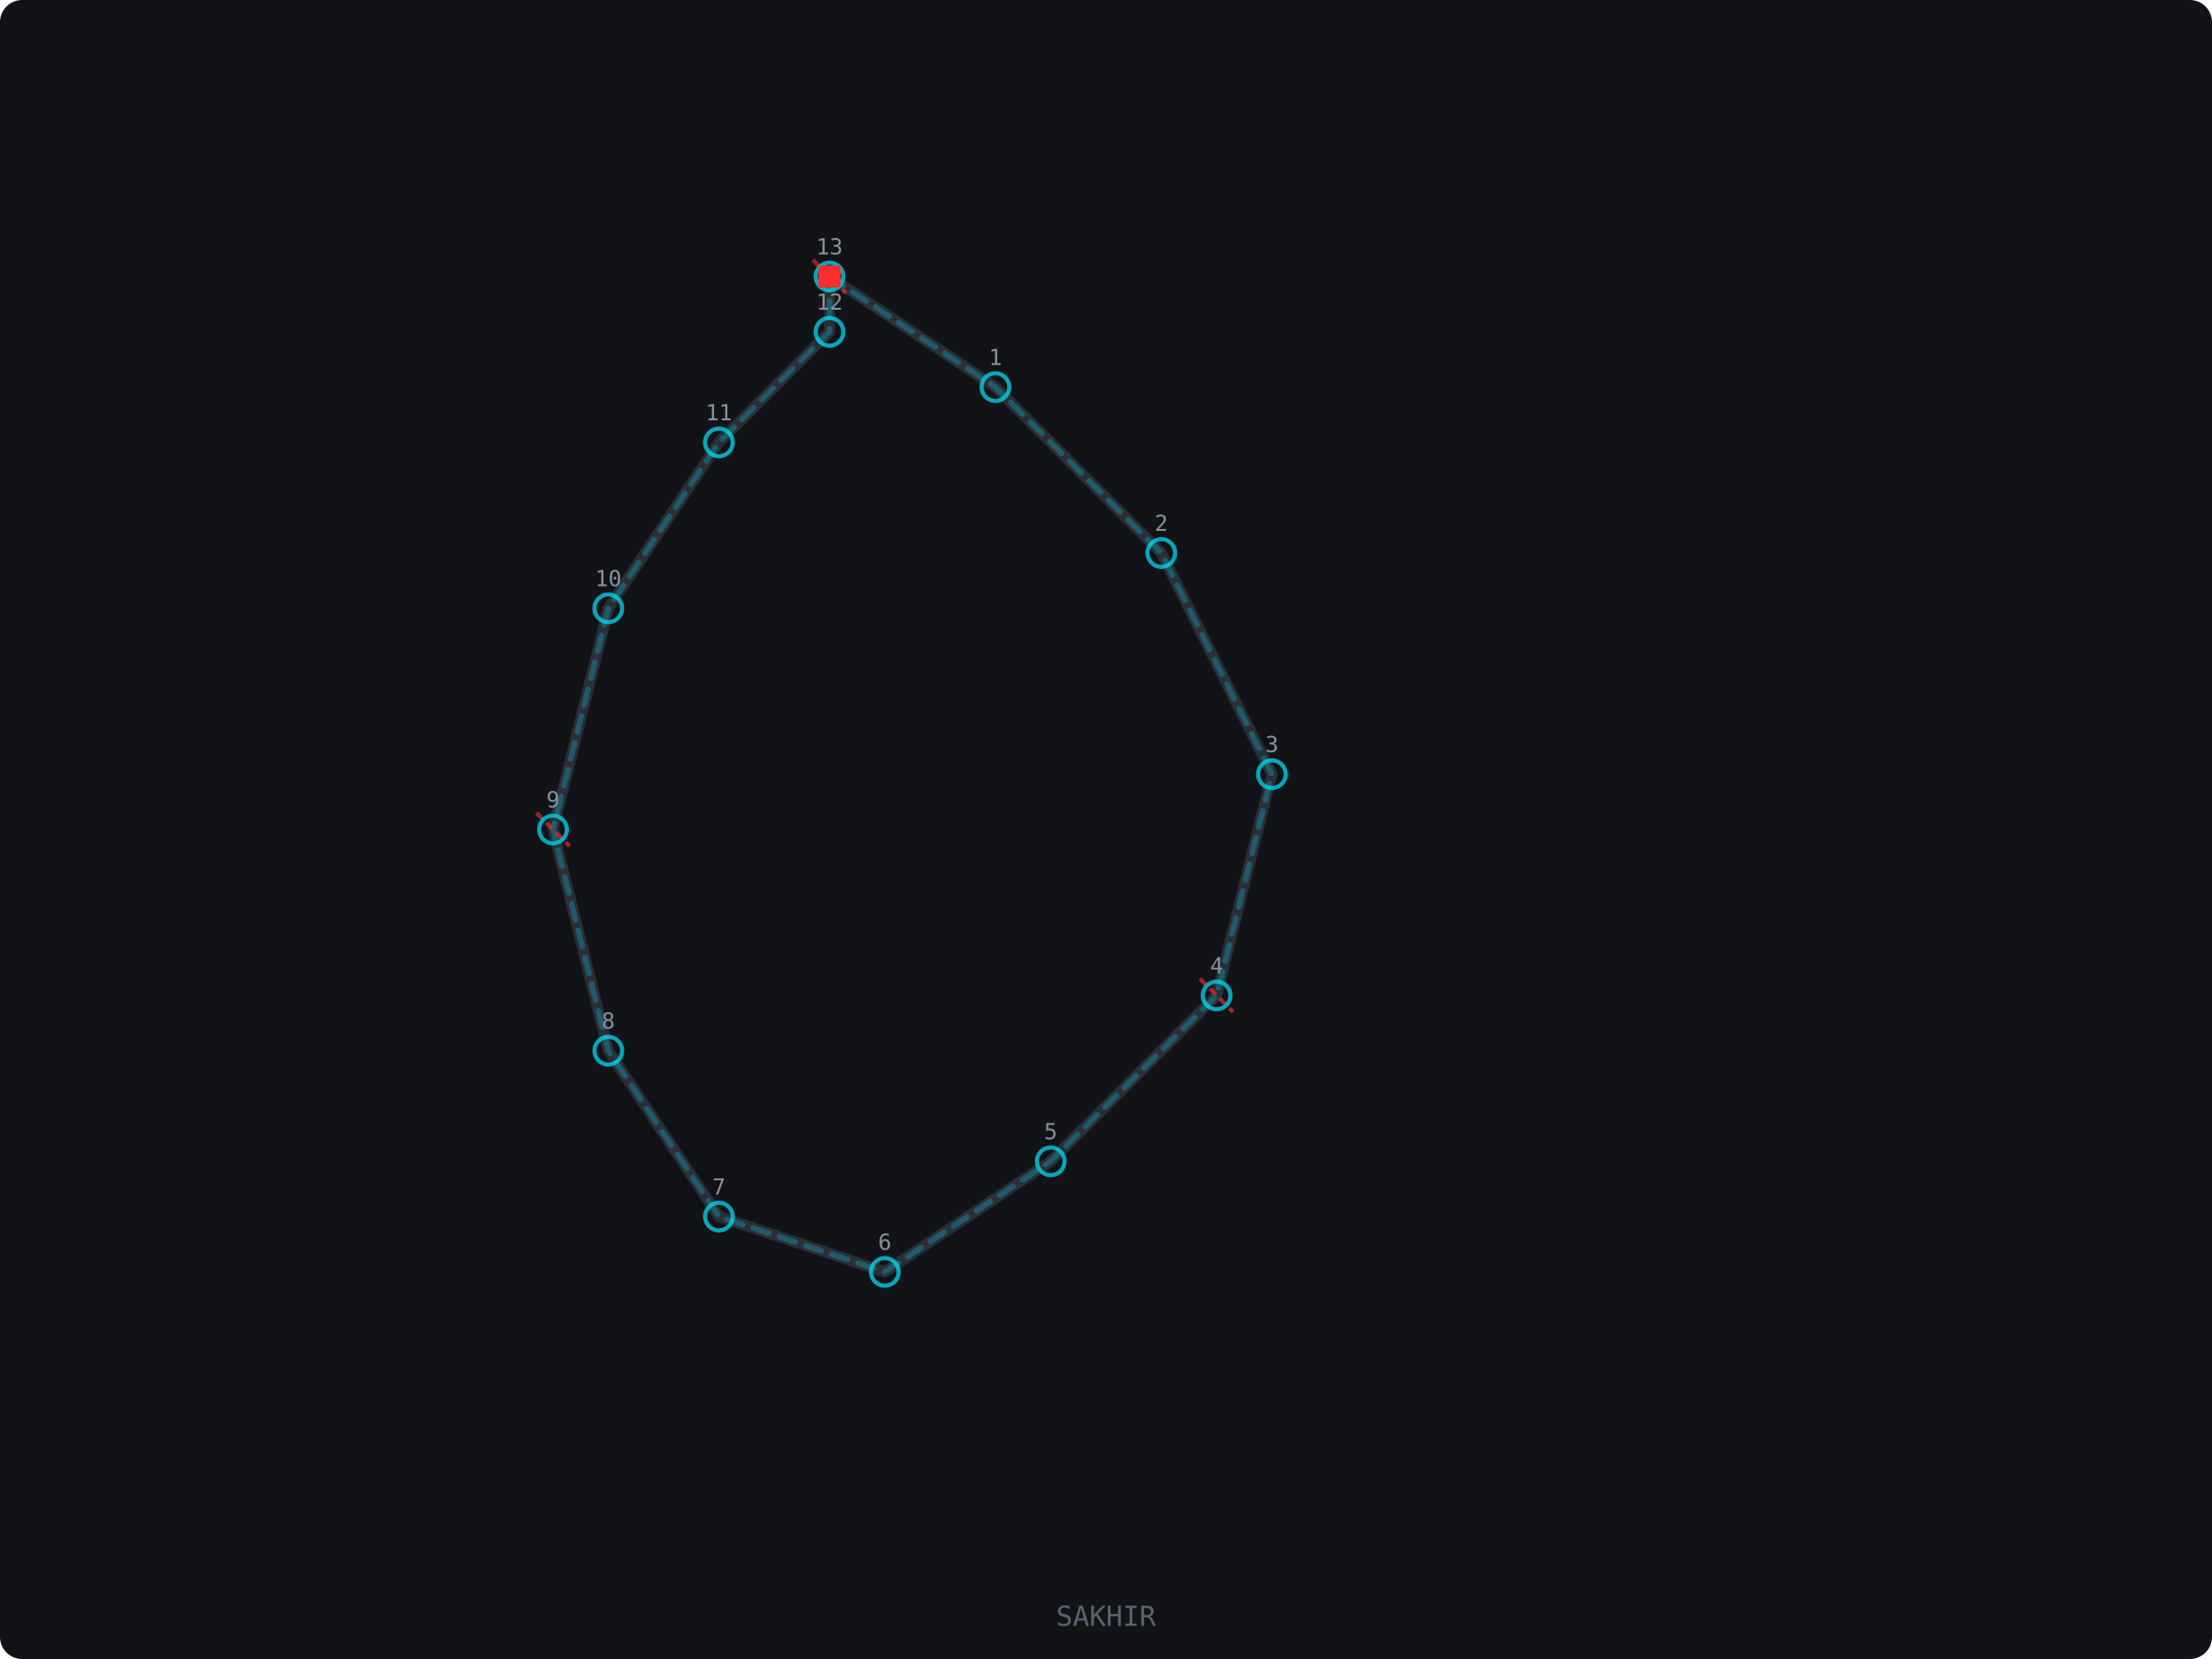
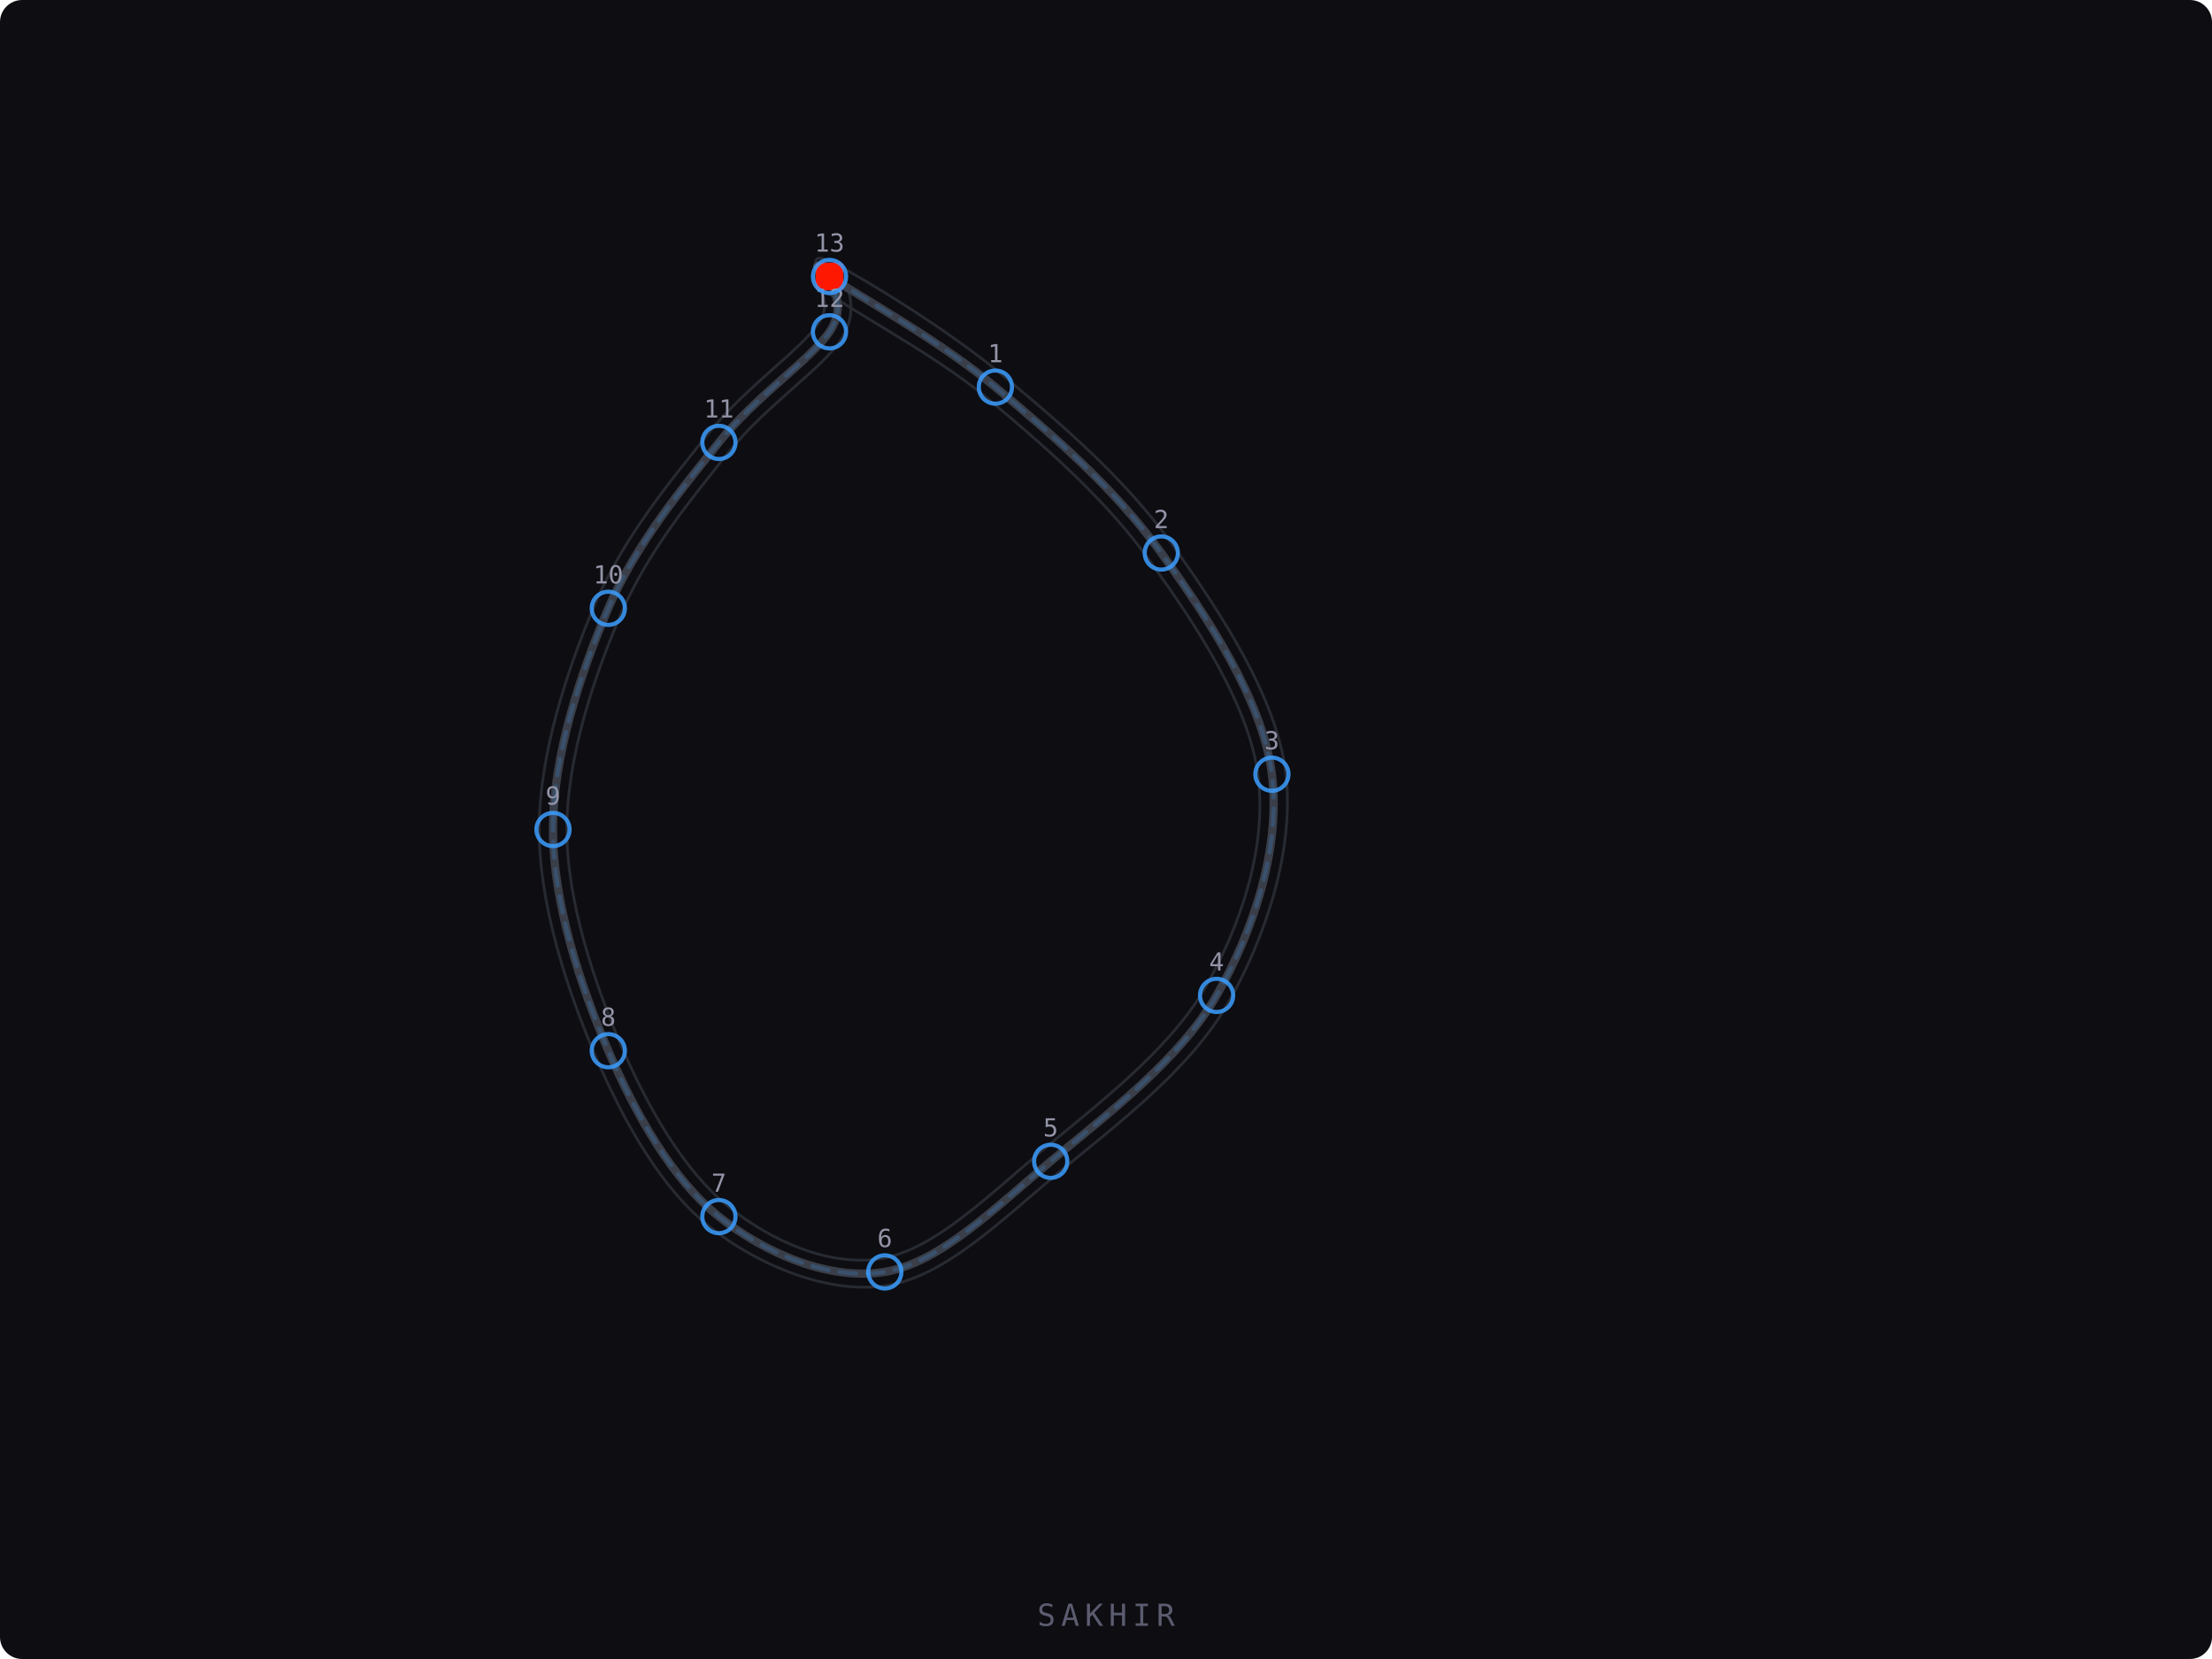
<svg xmlns="http://www.w3.org/2000/svg" viewBox="0 0 800 600" width="800" height="600">
  <defs>
    <style>
-       .track-bg { fill: #111317; }
-       .track-line { fill: none; stroke: #2a2e36; stroke-width: 4; stroke-linecap: round; stroke-linejoin: round; }
-       .track-line-accent { fill: none; stroke: rgba(0,229,255,0.25); stroke-width: 2; stroke-linecap: round; stroke-dasharray: 6,4; }
+       .track-bg { fill: #0d0d12; }
+       .track-line { fill: none; stroke: #3a3e48; stroke-width: 3; stroke-linecap: round; stroke-linejoin: round; }
+       .track-line-accent { fill: none; stroke: rgba(59,158,255,0.20); stroke-width: 1.5; stroke-linecap: round; stroke-dasharray: 6,4; }
+       .track-edge { fill: none; stroke: #3a3e48; stroke-width: 1; stroke-linecap: round; stroke-linejoin: round; opacity: 0.6; }
    </style>
  </defs>
  <rect class="track-bg" width="800" height="600" rx="8" />
-   <polyline class="track-line" points="300.0,100.0 360.0,140.0 420.0,200.0 460.0,280.0 440.0,360.0 380.0,420.0 320.0,460.0 260.0,440.0 220.0,380.0 200.0,300.0 220.0,220.0 260.0,160.0 300.0,120.0 300.0,100.0" />
-   <polyline class="track-line-accent" points="300.0,100.0 360.0,140.0 420.0,200.0 460.0,280.0 440.0,360.0 380.0,420.0 320.0,460.0 260.0,440.0 220.0,380.0 200.0,300.0 220.0,220.0 260.0,160.0 300.0,120.0 300.0,100.0" />
-   <line x1="434.0" y1="354.0" x2="446.0" y2="366.0" stroke="#ff2d2d" stroke-width="1.5" stroke-dasharray="3,2" opacity="0.6" />
-   <line x1="194.0" y1="294.0" x2="206.0" y2="306.0" stroke="#ff2d2d" stroke-width="1.5" stroke-dasharray="3,2" opacity="0.6" />
-   <line x1="294.0" y1="94.0" x2="306.0" y2="106.0" stroke="#ff2d2d" stroke-width="1.5" stroke-dasharray="3,2" opacity="0.6" />
-   <circle cx="360.0" cy="140.0" r="5" fill="none" stroke="#00e5ff" stroke-width="1.5" opacity="0.7" />
-   <text x="360.0" y="132.0" text-anchor="middle" fill="#8a909c" font-size="8" font-family="monospace">1</text>
-   <circle cx="420.0" cy="200.0" r="5" fill="none" stroke="#00e5ff" stroke-width="1.5" opacity="0.7" />
-   <text x="420.0" y="192.0" text-anchor="middle" fill="#8a909c" font-size="8" font-family="monospace">2</text>
-   <circle cx="460.0" cy="280.0" r="5" fill="none" stroke="#00e5ff" stroke-width="1.5" opacity="0.7" />
-   <text x="460.0" y="272.0" text-anchor="middle" fill="#8a909c" font-size="8" font-family="monospace">3</text>
-   <circle cx="440.0" cy="360.0" r="5" fill="none" stroke="#00e5ff" stroke-width="1.5" opacity="0.7" />
-   <text x="440.0" y="352.0" text-anchor="middle" fill="#8a909c" font-size="8" font-family="monospace">4</text>
-   <circle cx="380.0" cy="420.0" r="5" fill="none" stroke="#00e5ff" stroke-width="1.5" opacity="0.7" />
-   <text x="380.0" y="412.0" text-anchor="middle" fill="#8a909c" font-size="8" font-family="monospace">5</text>
-   <circle cx="320.0" cy="460.0" r="5" fill="none" stroke="#00e5ff" stroke-width="1.5" opacity="0.7" />
-   <text x="320.0" y="452.0" text-anchor="middle" fill="#8a909c" font-size="8" font-family="monospace">6</text>
-   <circle cx="260.0" cy="440.0" r="5" fill="none" stroke="#00e5ff" stroke-width="1.5" opacity="0.7" />
-   <text x="260.0" y="432.0" text-anchor="middle" fill="#8a909c" font-size="8" font-family="monospace">7</text>
-   <circle cx="220.0" cy="380.0" r="5" fill="none" stroke="#00e5ff" stroke-width="1.5" opacity="0.7" />
-   <text x="220.0" y="372.0" text-anchor="middle" fill="#8a909c" font-size="8" font-family="monospace">8</text>
-   <circle cx="200.0" cy="300.0" r="5" fill="none" stroke="#00e5ff" stroke-width="1.5" opacity="0.7" />
-   <text x="200.0" y="292.0" text-anchor="middle" fill="#8a909c" font-size="8" font-family="monospace">9</text>
-   <circle cx="220.0" cy="220.0" r="5" fill="none" stroke="#00e5ff" stroke-width="1.5" opacity="0.7" />
-   <text x="220.0" y="212.0" text-anchor="middle" fill="#8a909c" font-size="8" font-family="monospace">10</text>
-   <circle cx="260.0" cy="160.0" r="5" fill="none" stroke="#00e5ff" stroke-width="1.5" opacity="0.7" />
-   <text x="260.0" y="152.0" text-anchor="middle" fill="#8a909c" font-size="8" font-family="monospace">11</text>
-   <circle cx="300.0" cy="120.0" r="5" fill="none" stroke="#00e5ff" stroke-width="1.5" opacity="0.7" />
-   <text x="300.0" y="112.0" text-anchor="middle" fill="#8a909c" font-size="8" font-family="monospace">12</text>
-   <circle cx="300.0" cy="100.0" r="5" fill="none" stroke="#00e5ff" stroke-width="1.5" opacity="0.7" />
-   <text x="300.0" y="92.0" text-anchor="middle" fill="#8a909c" font-size="8" font-family="monospace">13</text>
-   <rect x="296.0" y="96.0" width="8" height="8" fill="#ff2d2d" rx="1" />
-   <text x="400" y="588" text-anchor="middle" fill="#5b616e" font-size="10" font-family="monospace">SAKHIR</text>
+   <path class="track-edge" d="M 297.2 104.2 C 305.9 111.5 337.0 127.4 356.8 143.8 C 376.6 160.3 399.6 180.1 415.9 202.9 C 432.3 225.7 451.8 254.9 455.0 280.6 C 458.3 306.4 448.7 334.9 435.7 357.5 C 422.6 380.1 396.2 399.9 376.8 416.2 C 357.4 432.4 338.1 451.7 319.2 455.1 C 300.2 458.4 278.9 448.9 263.1 436.1 C 247.4 423.3 234.3 400.7 224.6 378.0 C 214.9 355.3 205.0 326.0 205.0 300.0 C 205.0 274.0 214.8 244.8 224.6 222.0 C 234.4 199.2 250.6 179.7 263.9 163.1 C 277.2 146.6 297.3 133.3 304.2 122.8 C 311.0 112.3 306.2 103.1 305.0 100.0 C 303.8 96.9 288.6 96.9 297.2 104.2 Z" />
+   <path class="track-edge" d="M 302.8 95.8 C 314.1 101.9 343.0 119.3 363.2 136.2 C 383.4 153.0 407.1 173.2 424.1 197.1 C 441.0 221.0 461.6 251.8 465.0 279.4 C 468.3 306.9 458.0 338.4 444.3 362.5 C 430.7 386.6 403.8 406.8 383.2 423.8 C 362.6 440.9 341.9 461.6 320.8 464.9 C 299.8 468.3 274.4 457.7 256.9 443.9 C 239.3 430.1 225.7 406.0 215.4 382.0 C 205.1 358.0 195.0 327.3 195.0 300.0 C 195.0 272.7 205.2 241.9 215.4 218.0 C 225.6 194.2 242.7 173.7 256.1 156.9 C 269.5 140.1 289.4 126.7 295.8 117.2 C 302.3 107.7 293.8 103.6 295.0 100.0 C 296.2 96.4 291.4 89.8 302.8 95.8 Z" />
+   <path class="track-line" d="M 300.0 100.0 C 310.0 106.7 340.0 123.3 360.0 140.0 C 380.0 156.7 403.3 176.7 420.0 200.0 C 436.7 223.3 456.7 253.3 460.0 280.0 C 463.3 306.7 453.3 336.7 440.0 360.0 C 426.7 383.3 400.0 403.3 380.0 420.0 C 360.0 436.7 340.0 456.7 320.0 460.0 C 300.0 463.3 276.7 453.3 260.0 440.0 C 243.3 426.7 230.0 403.3 220.0 380.0 C 210.0 356.7 200.0 326.7 200.0 300.0 C 200.0 273.3 210.0 243.3 220.0 220.0 C 230.0 196.7 246.7 176.7 260.0 160.0 C 273.3 143.3 293.3 130.0 300.0 120.0 C 306.7 110.0 300.0 103.3 300.0 100.0 C 300.0 96.7 290.0 93.3 300.0 100.0 Z" />
+   <path class="track-line-accent" d="M 300.0 100.0 C 310.0 106.7 340.0 123.3 360.0 140.0 C 380.0 156.7 403.3 176.7 420.0 200.0 C 436.7 223.3 456.7 253.3 460.0 280.0 C 463.3 306.7 453.3 336.7 440.0 360.0 C 426.7 383.3 400.0 403.3 380.0 420.0 C 360.0 436.7 340.0 456.7 320.0 460.0 C 300.0 463.3 276.7 453.3 260.0 440.0 C 243.3 426.7 230.0 403.3 220.0 380.0 C 210.0 356.7 200.0 326.7 200.0 300.0 C 200.0 273.3 210.0 243.3 220.0 220.0 C 230.0 196.7 246.7 176.7 260.0 160.0 C 273.3 143.3 293.3 130.0 300.0 120.0 C 306.7 110.0 300.0 103.3 300.0 100.0 C 300.0 96.7 290.0 93.3 300.0 100.0 Z" />
+   <rect x="295.0" y="95.0" width="10" height="10" fill="#FF1801" rx="1" />
+   <circle cx="360.0" cy="140.0" r="6" fill="none" stroke="#3B9EFF" stroke-width="1.5" opacity="0.85" />
+   <text x="360.0" y="131.0" text-anchor="middle" fill="#9494a8" font-size="9" font-family="monospace">1</text>
+   <circle cx="420.0" cy="200.0" r="6" fill="none" stroke="#3B9EFF" stroke-width="1.5" opacity="0.85" />
+   <text x="420.0" y="191.0" text-anchor="middle" fill="#9494a8" font-size="9" font-family="monospace">2</text>
+   <circle cx="460.0" cy="280.0" r="6" fill="none" stroke="#3B9EFF" stroke-width="1.5" opacity="0.85" />
+   <text x="460.0" y="271.0" text-anchor="middle" fill="#9494a8" font-size="9" font-family="monospace">3</text>
+   <circle cx="440.0" cy="360.0" r="6" fill="none" stroke="#3B9EFF" stroke-width="1.5" opacity="0.85" />
+   <text x="440.0" y="351.0" text-anchor="middle" fill="#9494a8" font-size="9" font-family="monospace">4</text>
+   <circle cx="380.0" cy="420.0" r="6" fill="none" stroke="#3B9EFF" stroke-width="1.5" opacity="0.85" />
+   <text x="380.0" y="411.0" text-anchor="middle" fill="#9494a8" font-size="9" font-family="monospace">5</text>
+   <circle cx="320.0" cy="460.0" r="6" fill="none" stroke="#3B9EFF" stroke-width="1.5" opacity="0.85" />
+   <text x="320.0" y="451.0" text-anchor="middle" fill="#9494a8" font-size="9" font-family="monospace">6</text>
+   <circle cx="260.0" cy="440.0" r="6" fill="none" stroke="#3B9EFF" stroke-width="1.5" opacity="0.85" />
+   <text x="260.0" y="431.0" text-anchor="middle" fill="#9494a8" font-size="9" font-family="monospace">7</text>
+   <circle cx="220.0" cy="380.0" r="6" fill="none" stroke="#3B9EFF" stroke-width="1.5" opacity="0.85" />
+   <text x="220.0" y="371.0" text-anchor="middle" fill="#9494a8" font-size="9" font-family="monospace">8</text>
+   <circle cx="200.0" cy="300.0" r="6" fill="none" stroke="#3B9EFF" stroke-width="1.5" opacity="0.85" />
+   <text x="200.0" y="291.0" text-anchor="middle" fill="#9494a8" font-size="9" font-family="monospace">9</text>
+   <circle cx="220.0" cy="220.0" r="6" fill="none" stroke="#3B9EFF" stroke-width="1.5" opacity="0.85" />
+   <text x="220.0" y="211.0" text-anchor="middle" fill="#9494a8" font-size="9" font-family="monospace">10</text>
+   <circle cx="260.0" cy="160.0" r="6" fill="none" stroke="#3B9EFF" stroke-width="1.5" opacity="0.85" />
+   <text x="260.0" y="151.0" text-anchor="middle" fill="#9494a8" font-size="9" font-family="monospace">11</text>
+   <circle cx="300.0" cy="120.0" r="6" fill="none" stroke="#3B9EFF" stroke-width="1.5" opacity="0.85" />
+   <text x="300.0" y="111.0" text-anchor="middle" fill="#9494a8" font-size="9" font-family="monospace">12</text>
+   <circle cx="300.0" cy="100.0" r="6" fill="none" stroke="#3B9EFF" stroke-width="1.5" opacity="0.85" />
+   <text x="300.0" y="91.0" text-anchor="middle" fill="#9494a8" font-size="9" font-family="monospace">13</text>
+   <text x="400.0" y="588" text-anchor="middle" fill="#5c5c70" font-size="11" font-family="monospace" letter-spacing="2">SAKHIR</text>
</svg>
